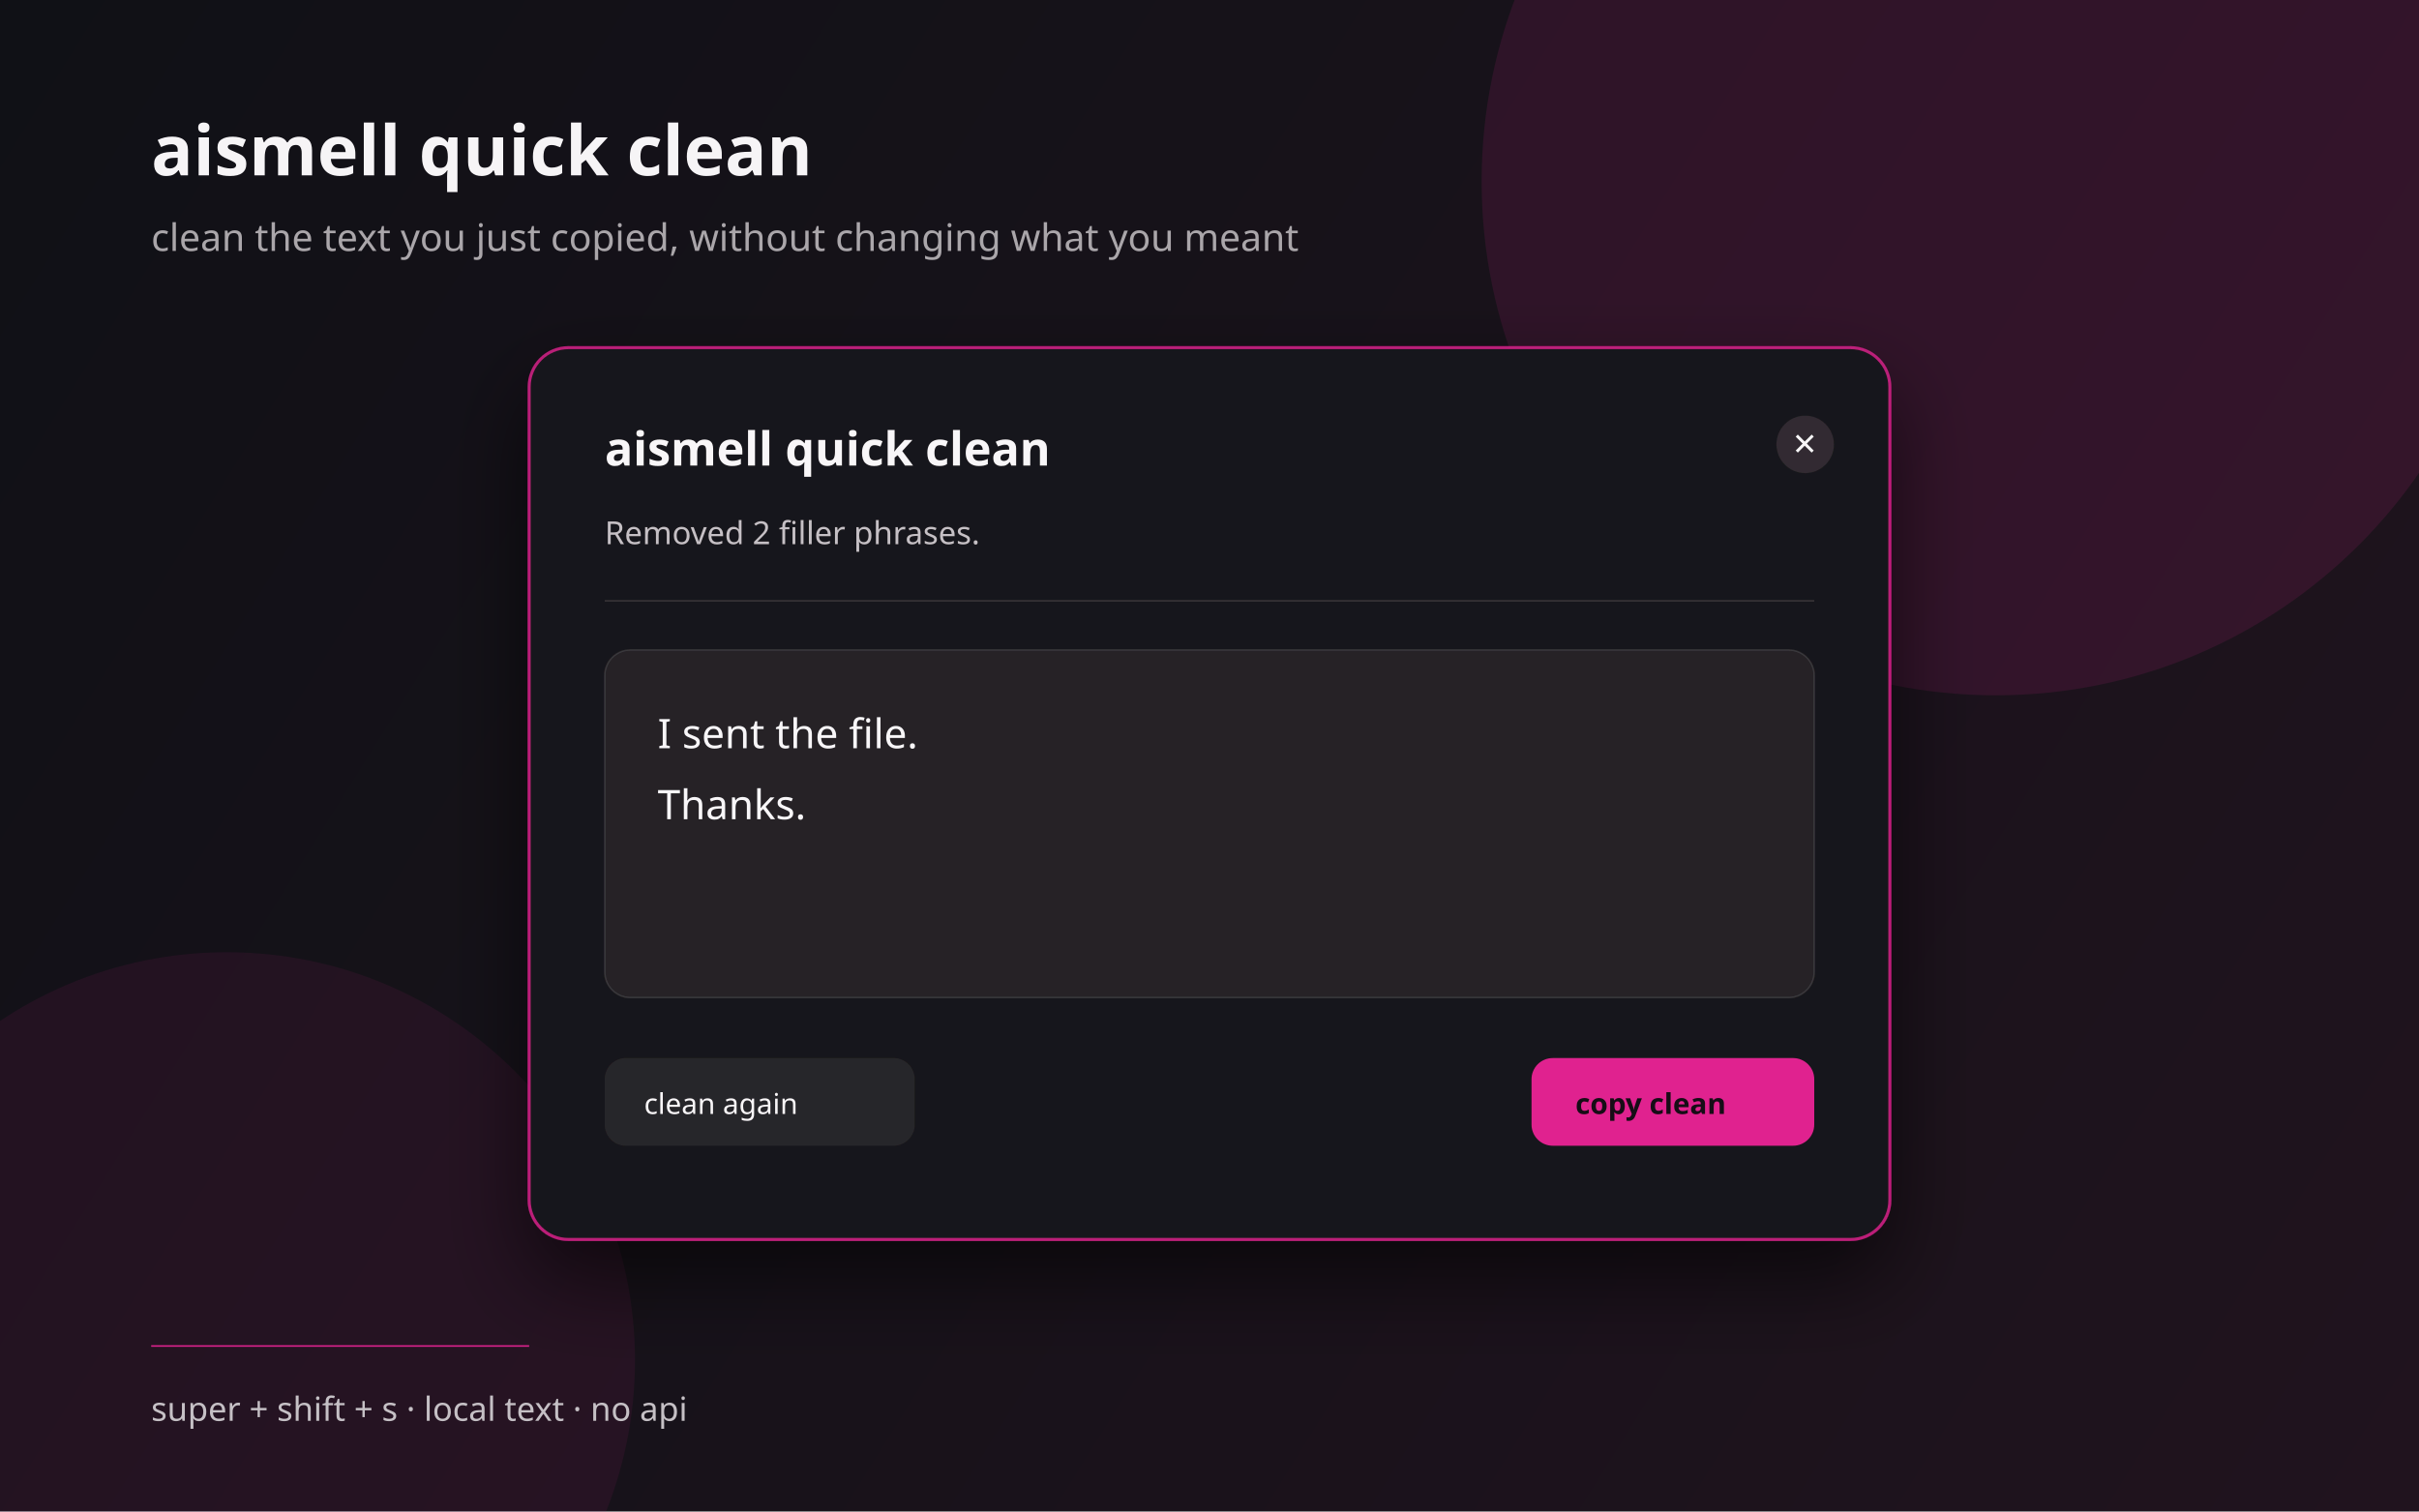
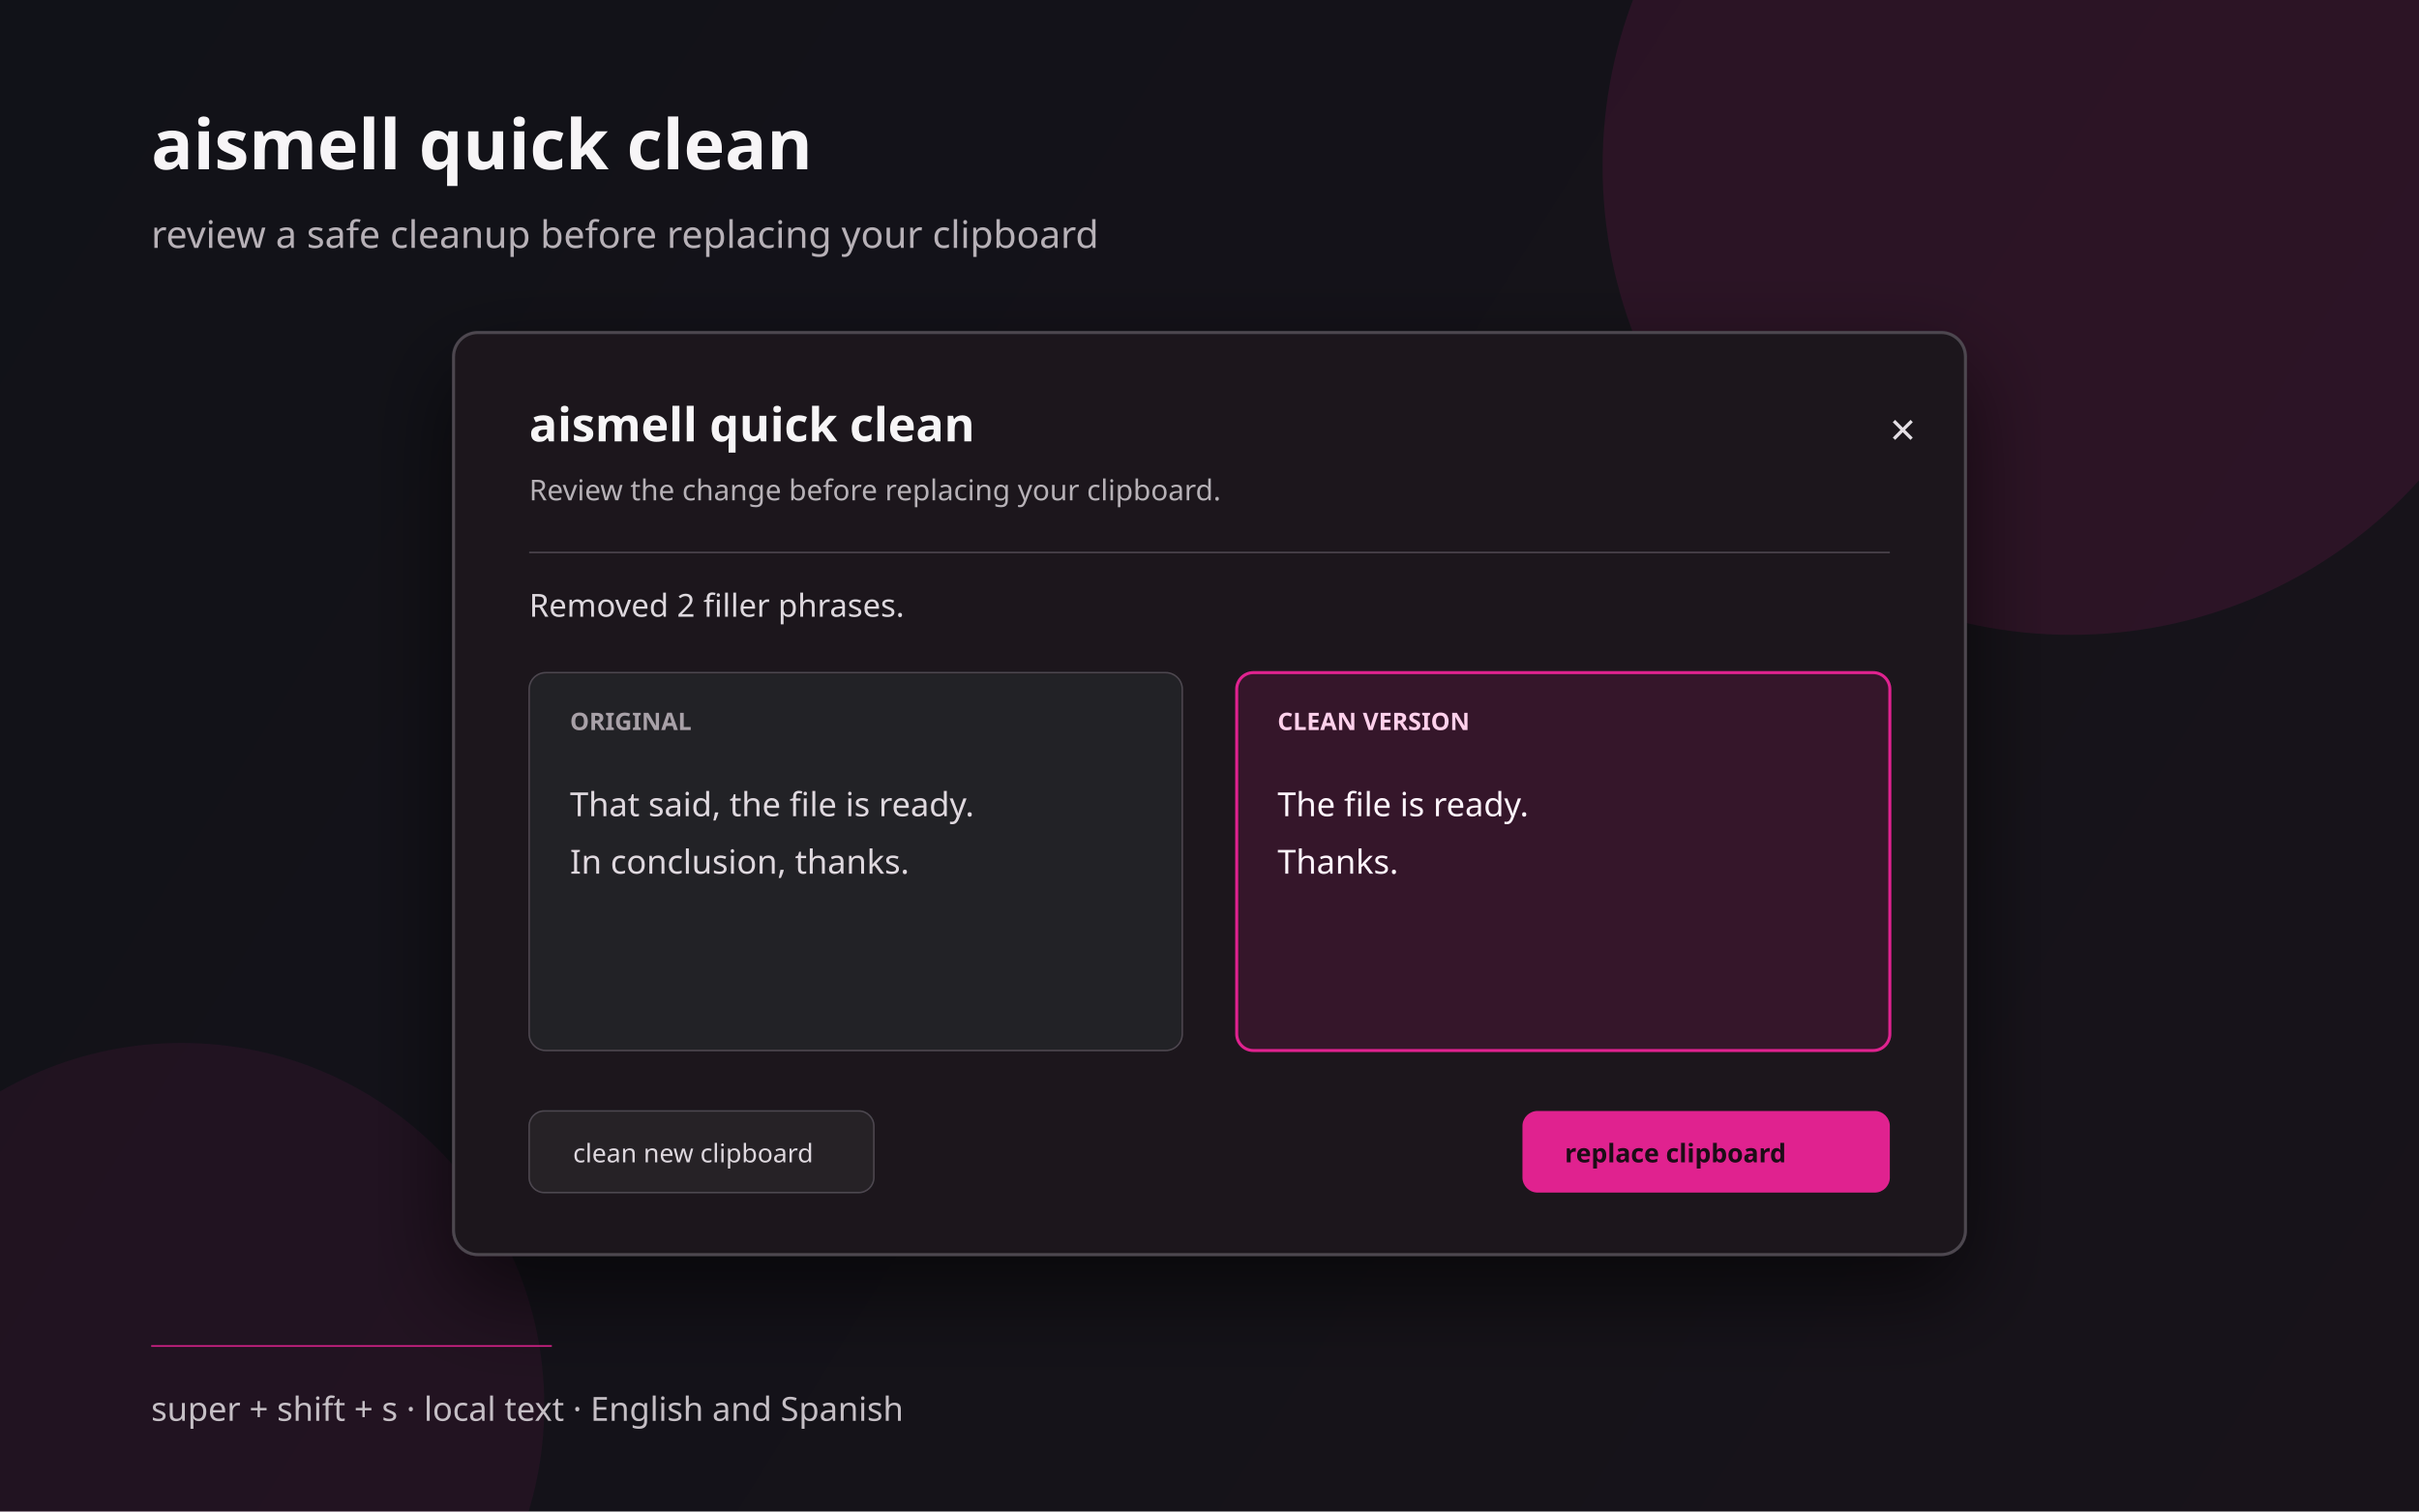
<svg xmlns="http://www.w3.org/2000/svg" width="1600" height="1000" viewBox="0 0 1600 1000" fill="none">
  <defs>
    <linearGradient id="bg" x1="0" y1="0" x2="1600" y2="1000" gradientUnits="userSpaceOnUse">
-       <stop stop-color="#101116" />
-       <stop offset="1" stop-color="#20131e" />
+       <stop stop-color="#111218" />
+       <stop offset="1" stop-color="#18131A" />
    </linearGradient>
-     <filter id="shadow" x="260" y="100" width="1080" height="800" filterUnits="userSpaceOnUse">
-       <feDropShadow dx="0" dy="26" stdDeviation="28" flood-color="#000" flood-opacity=".6" />
+     <filter id="shadow" x="250" y="120" width="1100" height="800" filterUnits="userSpaceOnUse">
+       <feDropShadow dx="0" dy="24" stdDeviation="30" flood-color="#000" flood-opacity=".62" />
    </filter>
  </defs>
  <rect width="1600" height="1000" fill="url(#bg)" />
-   <circle cx="1320" cy="120" r="340" fill="#e0228f" fill-opacity=".12" />
-   <circle cx="150" cy="900" r="270" fill="#e0228f" fill-opacity=".08" />
-   <text x="100" y="116" fill="#F6F4F6" font-family="sans-serif" font-size="46" font-weight="700">aismell quick clean</text>
-   <text x="100" y="166" fill="#AAA6AA" font-family="sans-serif" font-size="25">clean the text you just copied, without changing what you meant</text>
+   <circle cx="1370" cy="110" r="310" fill="#E0228F" fill-opacity=".11" />
+   <circle cx="120" cy="930" r="240" fill="#E0228F" fill-opacity=".07" />
+   <text x="100" y="112" fill="#F7F5F7" font-family="sans-serif" font-size="46" font-weight="700">aismell quick clean</text>
+   <text x="100" y="164" fill="#B7B1B7" font-family="sans-serif" font-size="25">review a safe cleanup before replacing your clipboard</text>
  <g filter="url(#shadow)">
-     <rect x="350" y="230" width="900" height="590" rx="26" fill="#19171B" stroke="#E0228F" stroke-opacity=".8" stroke-width="2" />
-     <text x="400" y="308" fill="#F8F6F8" font-family="sans-serif" font-size="31" font-weight="700">aismell quick clean</text>
-     <circle cx="1194" cy="294" r="19" fill="#302C31" />
-     <text x="1186" y="303" fill="#F8F6F8" font-family="sans-serif" font-size="27">×</text>
-     <text x="400" y="360" fill="#C5C0C5" font-family="sans-serif" font-size="21">Removed 2 filler phrases.</text>
-     <rect x="400" y="397" width="800" height="1" fill="#F8F6F8" fill-opacity=".14" />
-     <rect x="400" y="430" width="800" height="230" rx="17" fill="#F8F6F8" fill-opacity=".055" stroke="#F8F6F8" stroke-opacity=".12" />
-     <text x="435" y="495" fill="#F8F6F8" font-family="sans-serif" font-size="27">I sent the file.</text>
-     <text x="435" y="542" fill="#F8F6F8" font-family="sans-serif" font-size="27">Thanks.</text>
-     <rect x="400" y="700" width="205" height="58" rx="14" fill="#F8F6F8" fill-opacity=".07" />
-     <text x="426" y="737" fill="#F8F6F8" font-family="sans-serif" font-size="19">clean again</text>
-     <rect x="1013" y="700" width="187" height="58" rx="14" fill="#E0228F" />
-     <text x="1042" y="737" fill="#170C15" font-family="sans-serif" font-size="19" font-weight="700">copy clean</text>
+     <rect x="300" y="220" width="1000" height="610" rx="16" fill="#1A181C" stroke="#4E4750" stroke-width="2" />
+     <text x="350" y="292" fill="#F7F5F7" font-family="sans-serif" font-size="31" font-weight="700">aismell quick clean</text>
+     <text x="350" y="331" fill="#B7B1B7" font-family="sans-serif" font-size="19">Review the change before replacing your clipboard.</text>
+     <text x="1250" y="295" fill="#E5DFE5" font-family="sans-serif" font-size="30">×</text>
+     <rect x="350" y="365" width="900" height="1" fill="#4E4750" />
+     <text x="350" y="408" fill="#DED8DE" font-family="sans-serif" font-size="21">Removed 2 filler phrases.</text>
+     <rect x="350" y="445" width="432" height="250" rx="11" fill="#242126" stroke="#4E4750" />
+     <text x="377" y="483" fill="#A8A1A8" font-family="sans-serif" font-size="16" font-weight="700">ORIGINAL</text>
+     <text x="377" y="540" fill="#DFD9DF" font-family="sans-serif" font-size="22">That said, the file is ready.</text>
+     <text x="377" y="578" fill="#DFD9DF" font-family="sans-serif" font-size="22">In conclusion, thanks.</text>
+     <rect x="818" y="445" width="432" height="250" rx="11" fill="#35152C" stroke="#E0228F" stroke-width="2" />
+     <text x="845" y="483" fill="#FFD1EB" font-family="sans-serif" font-size="16" font-weight="700">CLEAN VERSION</text>
+     <text x="845" y="540" fill="#FFF6FC" font-family="sans-serif" font-size="22">The file is ready.</text>
+     <text x="845" y="578" fill="#FFF6FC" font-family="sans-serif" font-size="22">Thanks.</text>
+     <rect x="350" y="735" width="228" height="54" rx="10" fill="#252227" stroke="#4E4750" />
+     <text x="379" y="769" fill="#DED8DE" font-family="sans-serif" font-size="17">clean new clipboard</text>
+     <rect x="1007" y="735" width="243" height="54" rx="10" fill="#E0228F" />
+     <text x="1035" y="769" fill="#1B0B16" font-family="sans-serif" font-size="17" font-weight="700">replace clipboard</text>
  </g>
-   <rect x="100" y="890" width="250" height="1" fill="#E0228F" />
-   <text x="100" y="940" fill="#C5C0C5" font-family="sans-serif" font-size="22">super + shift + s · local text · no api</text>
+   <rect x="100" y="890" width="265" height="1" fill="#E0228F" />
+   <text x="100" y="940" fill="#C5BFC5" font-family="sans-serif" font-size="22">super + shift + s · local text · English and Spanish</text>
</svg>
